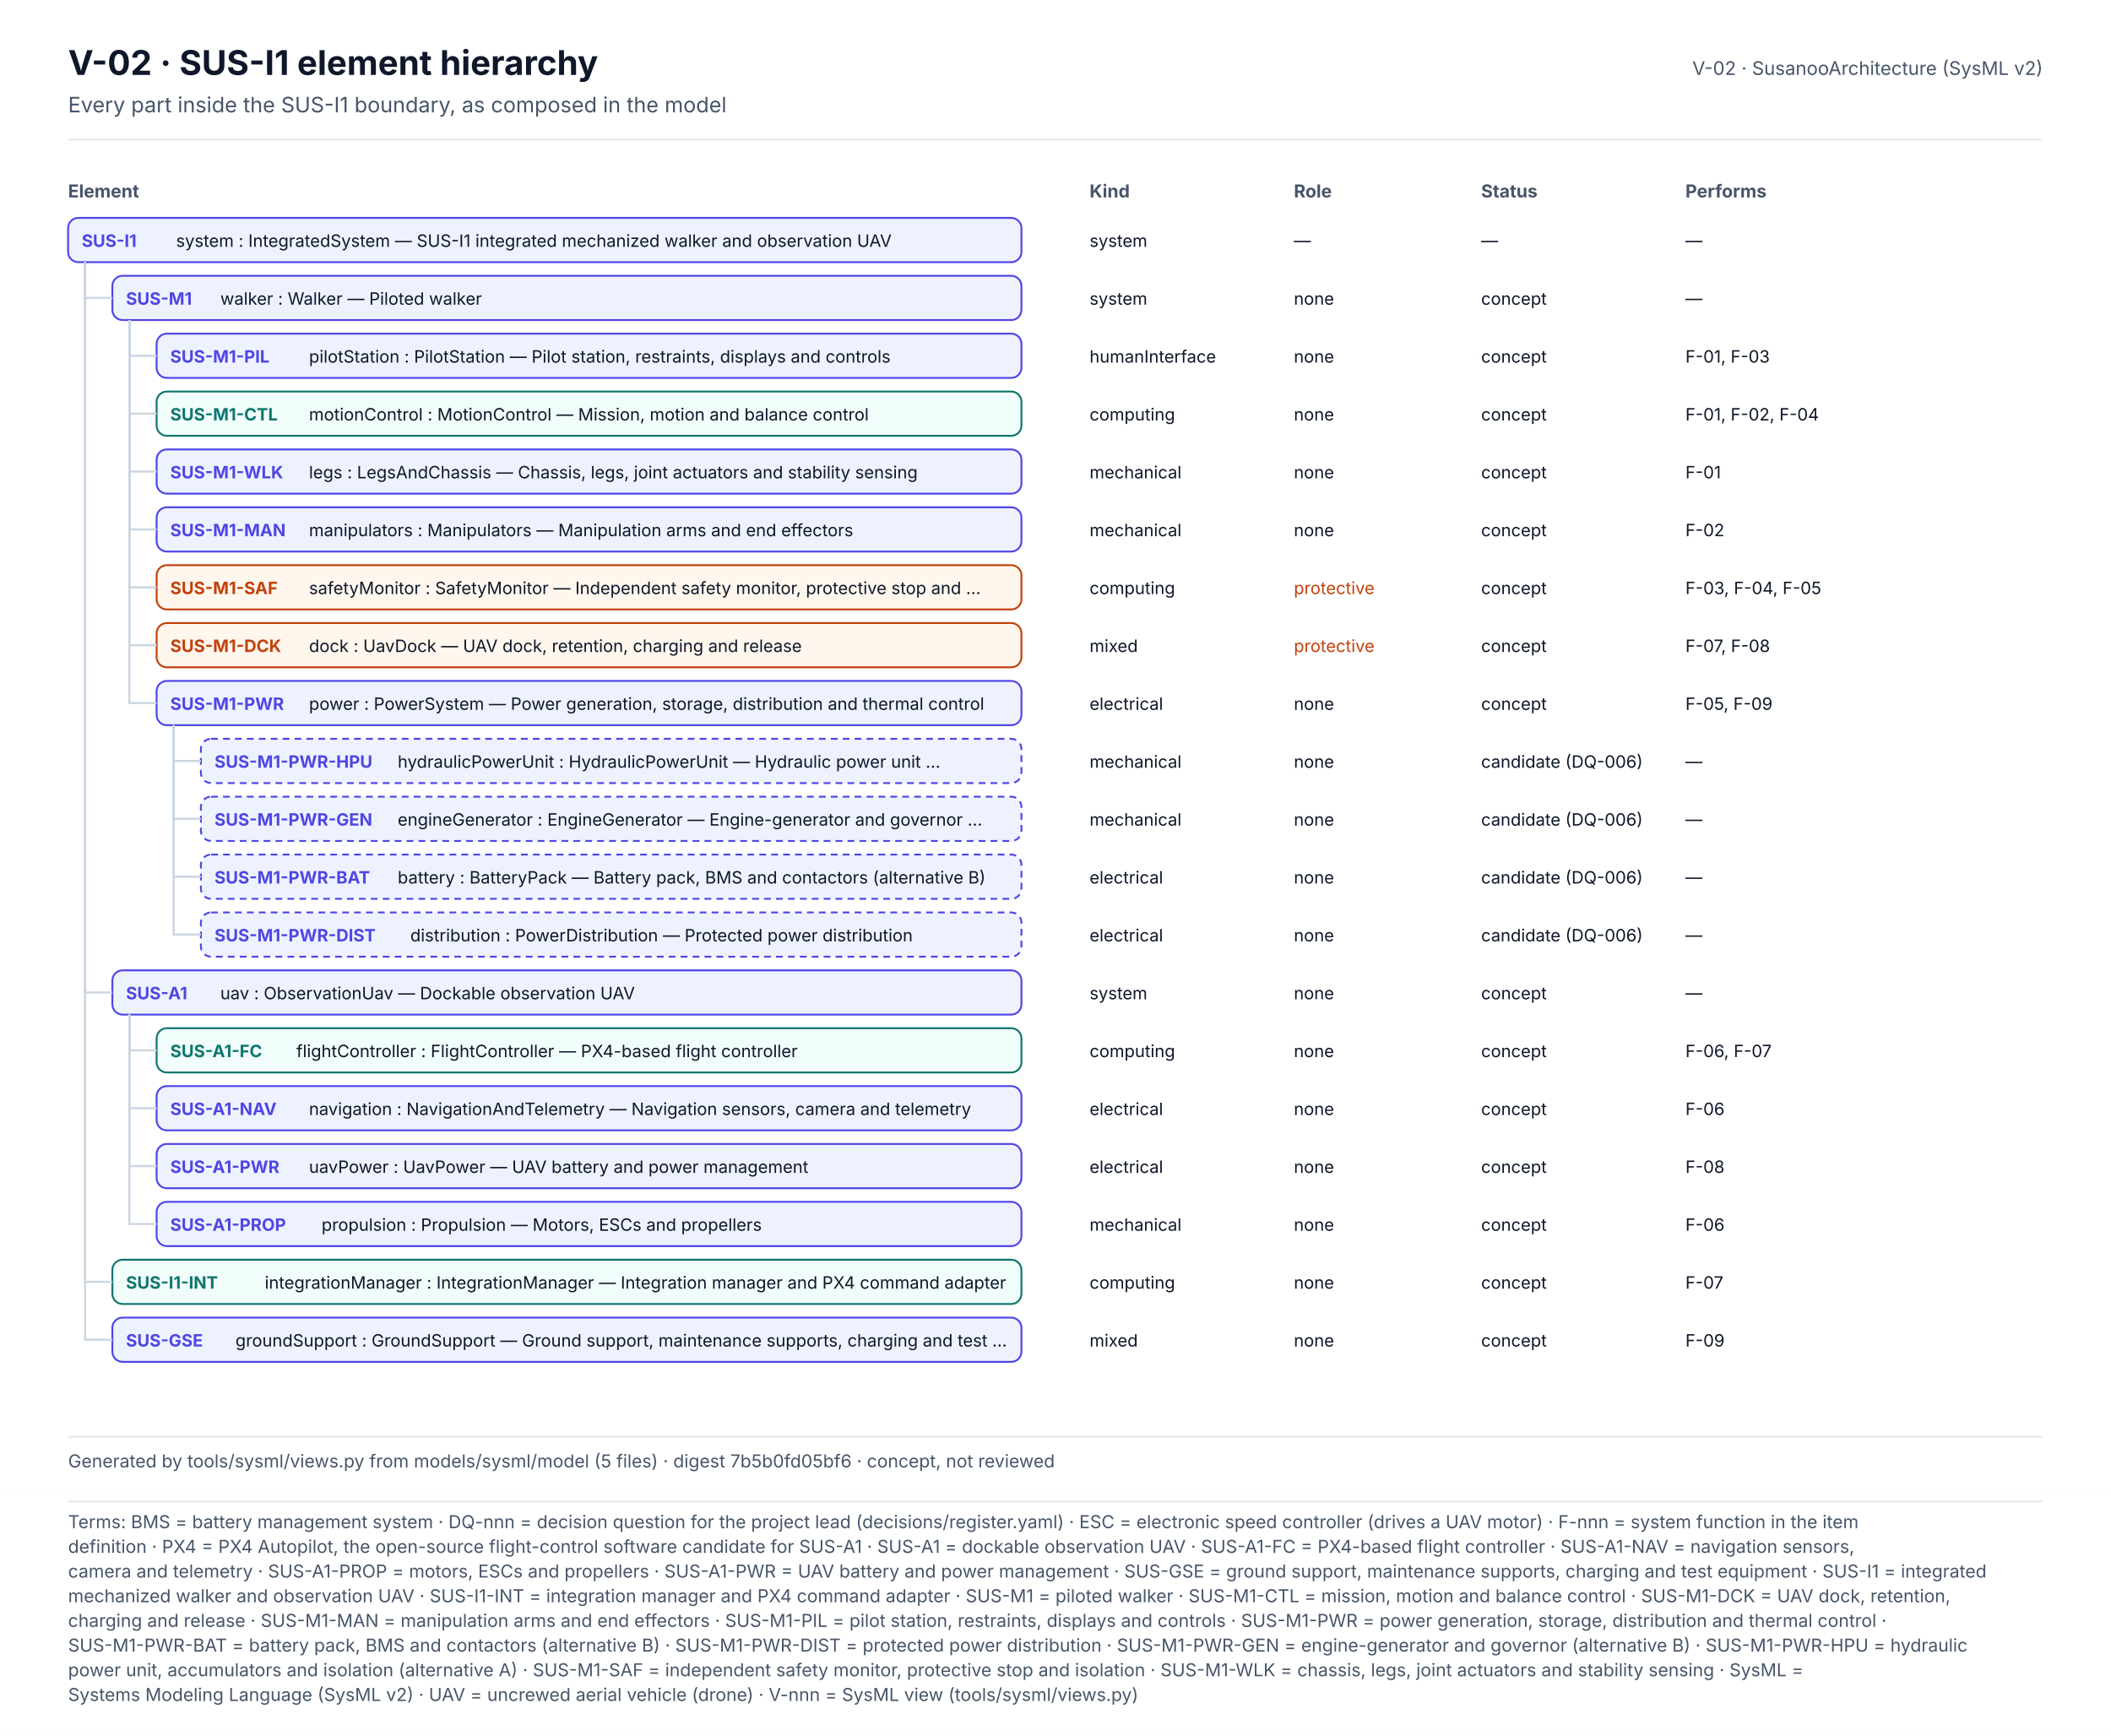
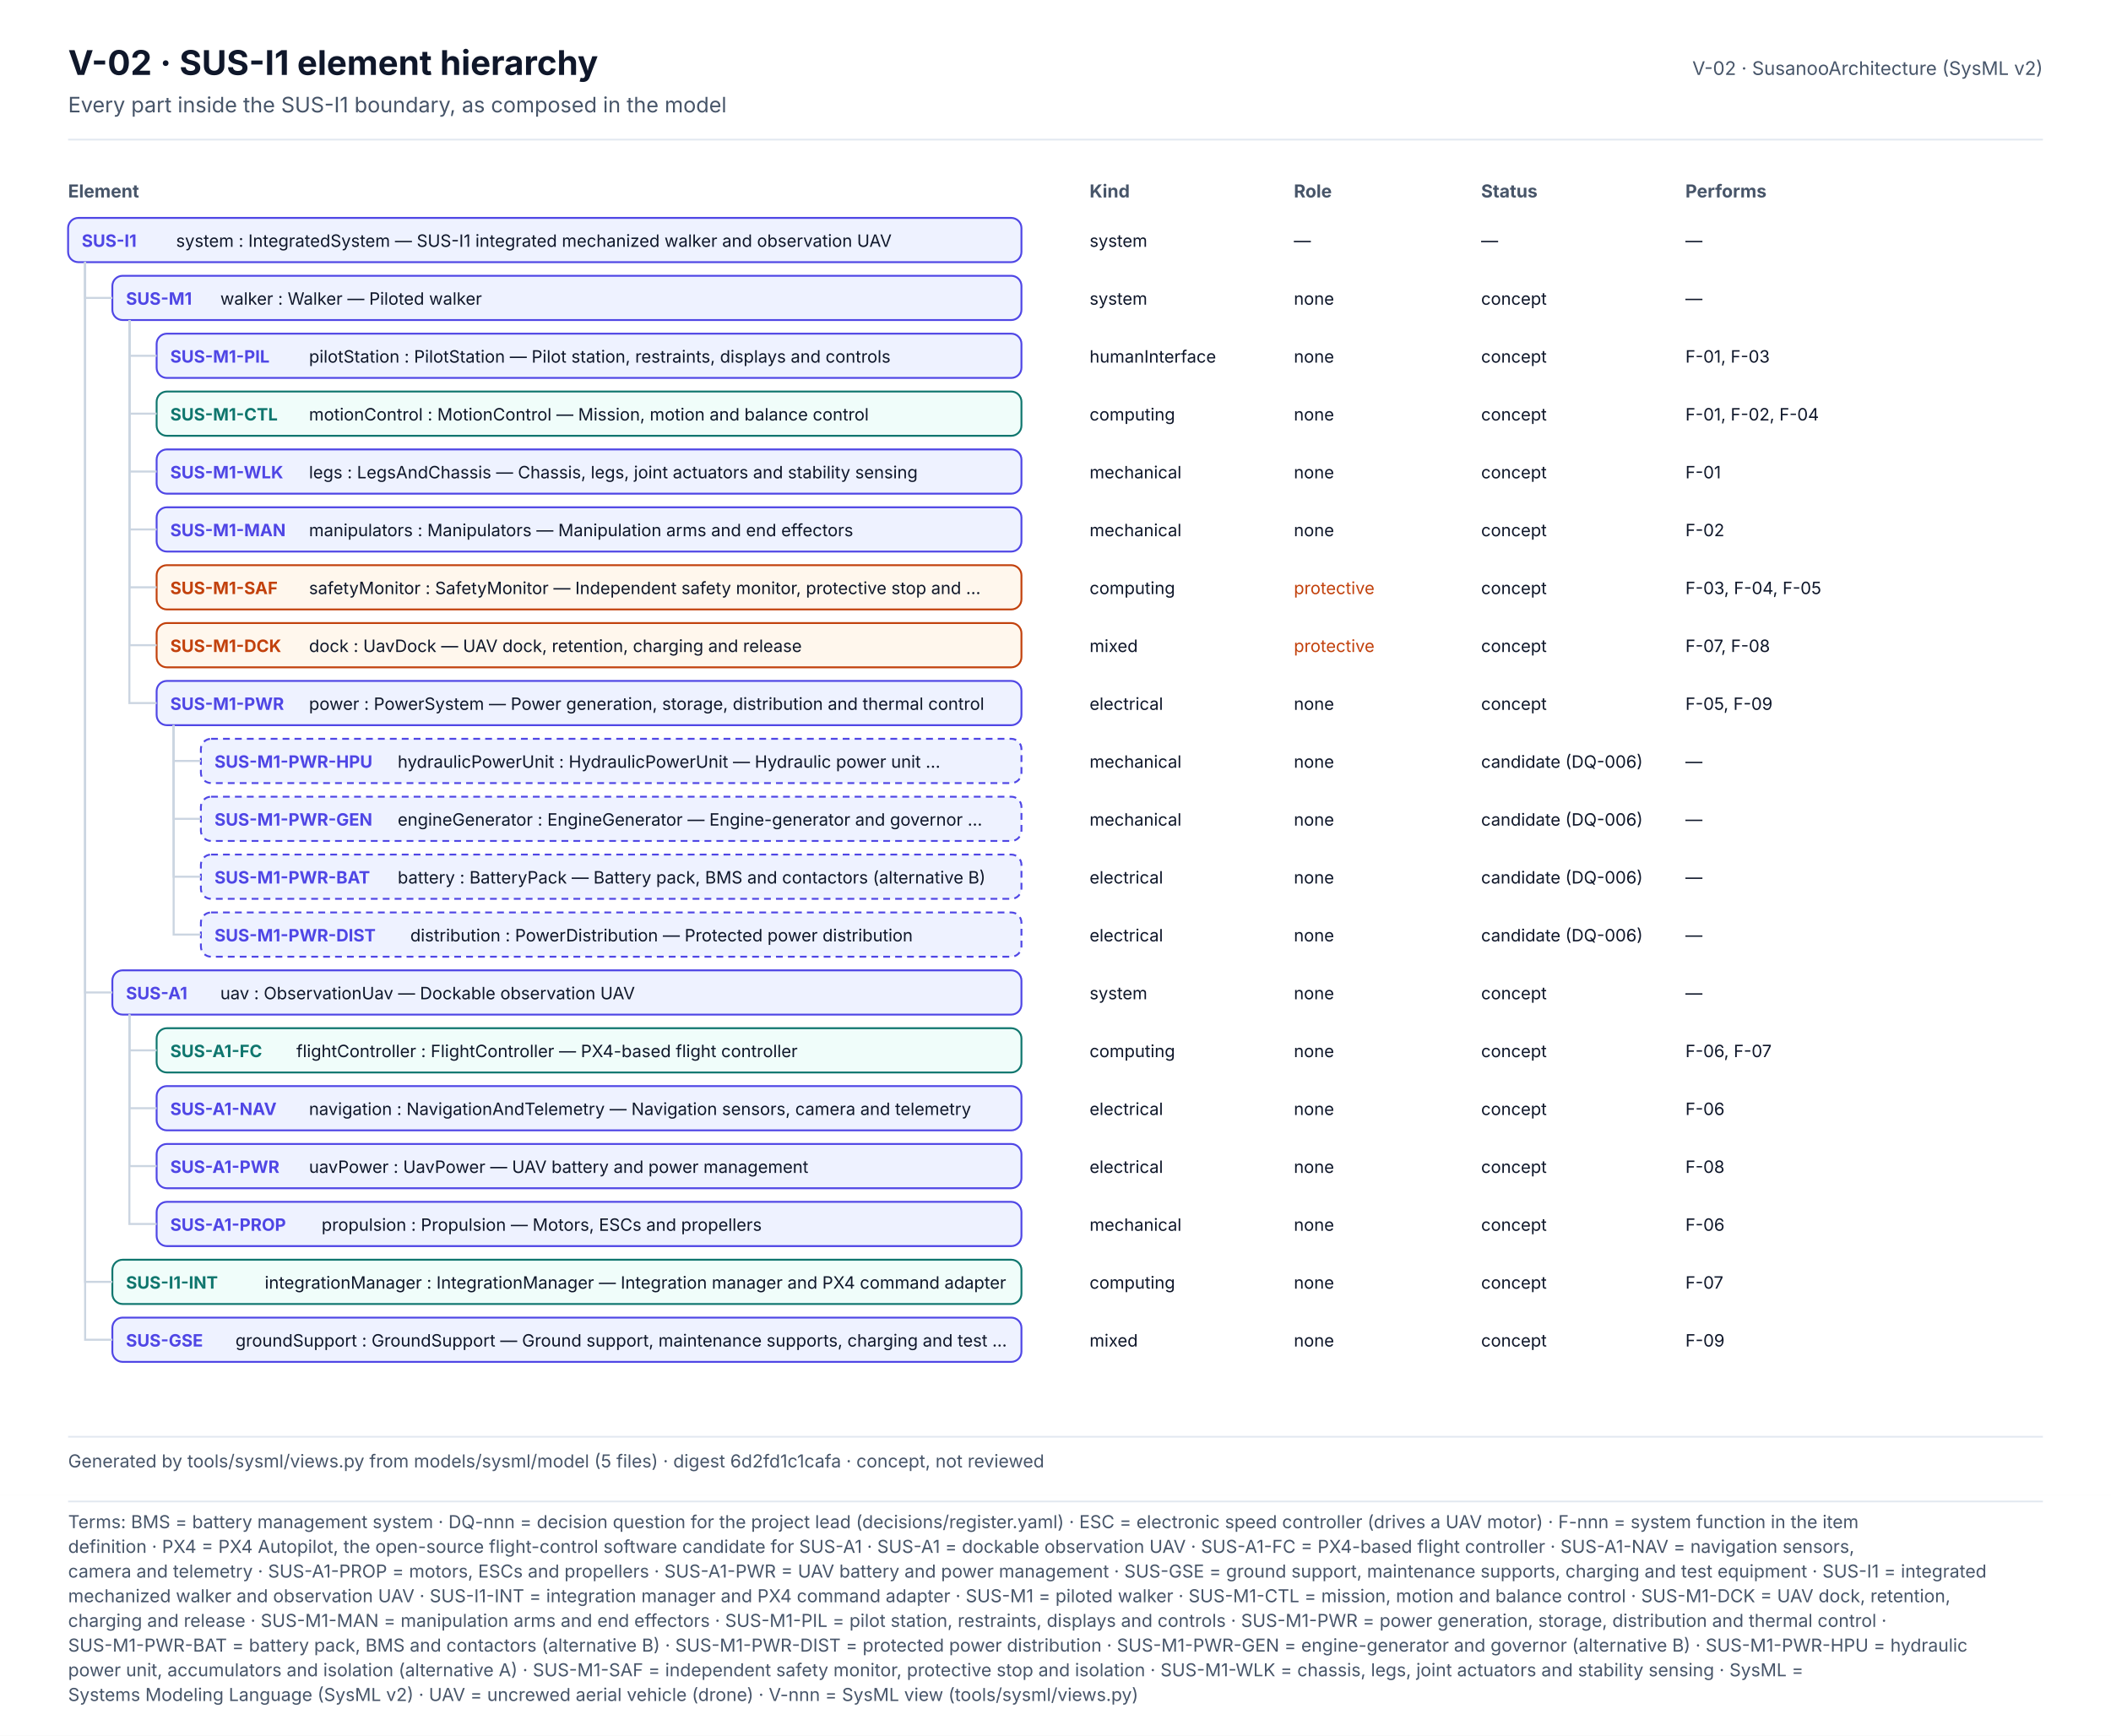
<svg xmlns="http://www.w3.org/2000/svg" width="1240" height="1019.6" viewBox="0 0 1240 1019.6" font-family="Inter, 'Segoe UI', Helvetica, Arial, sans-serif" role="img">
  <defs>
    <marker id="arr" viewBox="0 0 10 10" refX="9" refY="5" markerWidth="7" markerHeight="7" orient="auto-start-reverse">
      <path d="M0,0 L10,5 L0,10 z" fill="#475569" />
    </marker>
  </defs>
  <rect x="0" y="0" width="1240" height="878" rx="0" fill="#FFFFFF" stroke="none" stroke-width="0" />
  <text x="40" y="44" font-size="20" fill="#0F172A" font-weight="700">V-02 · SUS-I1 element hierarchy</text>
  <text x="40" y="66" font-size="12.5" fill="#475569">Every part inside the SUS-I1 boundary, as composed in the model</text>
  <text x="1200" y="44" font-size="11" fill="#475569" text-anchor="end">V-02 · SusanooArchitecture (SysML v2)</text>
  <line x1="40" y1="82" x2="1200" y2="82" stroke="#E2E8F0" stroke-width="1" />
  <text x="40" y="116" font-size="10.5" fill="#475569" font-weight="700">Element</text>
  <text x="640" y="116" font-size="10.5" fill="#475569" font-weight="700">Kind</text>
  <text x="760" y="116" font-size="10.5" fill="#475569" font-weight="700">Role</text>
  <text x="870" y="116" font-size="10.5" fill="#475569" font-weight="700">Status</text>
  <text x="990" y="116" font-size="10.5" fill="#475569" font-weight="700">Performs</text>
  <rect x="40" y="128" width="560" height="26" rx="6" fill="#EEF2FF" stroke="#4F46E5" stroke-width="1.1" />
  <text x="48" y="145" font-size="10" fill="#4F46E5" font-weight="700">SUS-I1</text>
  <text x="103.4" y="145" font-size="10" fill="#0F172A">system : IntegratedSystem — SUS-I1 integrated mechanized walker and observation UAV</text>
  <text x="640" y="145" font-size="10" fill="#0F172A">system</text>
  <text x="760" y="145" font-size="10" fill="#0F172A">—</text>
  <text x="870" y="145" font-size="10" fill="#0F172A">—</text>
  <text x="990" y="145" font-size="10" fill="#0F172A">—</text>
  <rect x="66" y="162" width="534" height="26" rx="6" fill="#EEF2FF" stroke="#4F46E5" stroke-width="1.1" />
  <text x="74" y="179" font-size="10" fill="#4F46E5" font-weight="700">SUS-M1</text>
  <text x="129.4" y="179" font-size="10" fill="#0F172A">walker : Walker — Piloted walker</text>
  <path d="M50,154 V175.0 H66" fill="none" stroke="#CBD5E1" stroke-width="1.2" />
  <text x="640" y="179" font-size="10" fill="#0F172A">system</text>
  <text x="760" y="179" font-size="10" fill="#0F172A">none</text>
  <text x="870" y="179" font-size="10" fill="#0F172A">concept</text>
  <text x="990" y="179" font-size="10" fill="#0F172A">—</text>
  <rect x="92" y="196" width="508" height="26" rx="6" fill="#EEF2FF" stroke="#4F46E5" stroke-width="1.1" />
  <text x="100" y="213" font-size="10" fill="#4F46E5" font-weight="700">SUS-M1-PIL</text>
  <text x="181.5" y="213" font-size="10" fill="#0F172A">pilotStation : PilotStation — Pilot station, restraints, displays and controls</text>
  <path d="M76,188 V209.0 H92" fill="none" stroke="#CBD5E1" stroke-width="1.2" />
  <text x="640" y="213" font-size="10" fill="#0F172A">humanInterface</text>
  <text x="760" y="213" font-size="10" fill="#0F172A">none</text>
  <text x="870" y="213" font-size="10" fill="#0F172A">concept</text>
  <text x="990" y="213" font-size="10" fill="#0F172A">F-01, F-03</text>
  <rect x="92" y="230" width="508" height="26" rx="6" fill="#F0FDFA" stroke="#0F766E" stroke-width="1.1" />
  <text x="100" y="247" font-size="10" fill="#0F766E" font-weight="700">SUS-M1-CTL</text>
  <text x="181.5" y="247" font-size="10" fill="#0F172A">motionControl : MotionControl — Mission, motion and balance control</text>
  <path d="M76,188 V243.0 H92" fill="none" stroke="#CBD5E1" stroke-width="1.2" />
  <text x="640" y="247" font-size="10" fill="#0F172A">computing</text>
  <text x="760" y="247" font-size="10" fill="#0F172A">none</text>
  <text x="870" y="247" font-size="10" fill="#0F172A">concept</text>
  <text x="990" y="247" font-size="10" fill="#0F172A">F-01, F-02, F-04</text>
  <rect x="92" y="264" width="508" height="26" rx="6" fill="#EEF2FF" stroke="#4F46E5" stroke-width="1.1" />
  <text x="100" y="281" font-size="10" fill="#4F46E5" font-weight="700">SUS-M1-WLK</text>
  <text x="181.5" y="281" font-size="10" fill="#0F172A">legs : LegsAndChassis — Chassis, legs, joint actuators and stability sensing</text>
  <path d="M76,188 V277.0 H92" fill="none" stroke="#CBD5E1" stroke-width="1.2" />
  <text x="640" y="281" font-size="10" fill="#0F172A">mechanical</text>
  <text x="760" y="281" font-size="10" fill="#0F172A">none</text>
  <text x="870" y="281" font-size="10" fill="#0F172A">concept</text>
  <text x="990" y="281" font-size="10" fill="#0F172A">F-01</text>
  <rect x="92" y="298" width="508" height="26" rx="6" fill="#EEF2FF" stroke="#4F46E5" stroke-width="1.1" />
  <text x="100" y="315" font-size="10" fill="#4F46E5" font-weight="700">SUS-M1-MAN</text>
  <text x="181.5" y="315" font-size="10" fill="#0F172A">manipulators : Manipulators — Manipulation arms and end effectors</text>
  <path d="M76,188 V311.0 H92" fill="none" stroke="#CBD5E1" stroke-width="1.2" />
  <text x="640" y="315" font-size="10" fill="#0F172A">mechanical</text>
  <text x="760" y="315" font-size="10" fill="#0F172A">none</text>
  <text x="870" y="315" font-size="10" fill="#0F172A">concept</text>
  <text x="990" y="315" font-size="10" fill="#0F172A">F-02</text>
  <rect x="92" y="332" width="508" height="26" rx="6" fill="#FFF7ED" stroke="#C2410C" stroke-width="1.1" />
  <text x="100" y="349" font-size="10" fill="#C2410C" font-weight="700">SUS-M1-SAF</text>
  <text x="181.5" y="349" font-size="10" fill="#0F172A">safetyMonitor : SafetyMonitor — Independent safety monitor, protective stop and …</text>
  <path d="M76,188 V345.0 H92" fill="none" stroke="#CBD5E1" stroke-width="1.2" />
  <text x="640" y="349" font-size="10" fill="#0F172A">computing</text>
  <text x="760" y="349" font-size="10" fill="#C2410C">protective</text>
  <text x="870" y="349" font-size="10" fill="#0F172A">concept</text>
  <text x="990" y="349" font-size="10" fill="#0F172A">F-03, F-04, F-05</text>
  <rect x="92" y="366" width="508" height="26" rx="6" fill="#FFF7ED" stroke="#C2410C" stroke-width="1.1" />
  <text x="100" y="383" font-size="10" fill="#C2410C" font-weight="700">SUS-M1-DCK</text>
  <text x="181.5" y="383" font-size="10" fill="#0F172A">dock : UavDock — UAV dock, retention, charging and release</text>
  <path d="M76,188 V379.0 H92" fill="none" stroke="#CBD5E1" stroke-width="1.2" />
  <text x="640" y="383" font-size="10" fill="#0F172A">mixed</text>
  <text x="760" y="383" font-size="10" fill="#C2410C">protective</text>
  <text x="870" y="383" font-size="10" fill="#0F172A">concept</text>
  <text x="990" y="383" font-size="10" fill="#0F172A">F-07, F-08</text>
  <rect x="92" y="400" width="508" height="26" rx="6" fill="#EEF2FF" stroke="#4F46E5" stroke-width="1.1" />
  <text x="100" y="417" font-size="10" fill="#4F46E5" font-weight="700">SUS-M1-PWR</text>
  <text x="181.5" y="417" font-size="10" fill="#0F172A">power : PowerSystem — Power generation, storage, distribution and thermal control</text>
  <path d="M76,188 V413.0 H92" fill="none" stroke="#CBD5E1" stroke-width="1.2" />
  <text x="640" y="417" font-size="10" fill="#0F172A">electrical</text>
  <text x="760" y="417" font-size="10" fill="#0F172A">none</text>
  <text x="870" y="417" font-size="10" fill="#0F172A">concept</text>
  <text x="990" y="417" font-size="10" fill="#0F172A">F-05, F-09</text>
  <rect x="118" y="434" width="482" height="26" rx="6" fill="#EEF2FF" stroke="#4F46E5" stroke-width="1.1" stroke-dasharray="4 3" />
  <text x="126" y="451" font-size="10" fill="#4F46E5" font-weight="700">SUS-M1-PWR-HPU</text>
  <text x="233.6" y="451" font-size="10" fill="#0F172A">hydraulicPowerUnit : HydraulicPowerUnit — Hydraulic power unit …</text>
  <path d="M102,426 V447.0 H118" fill="none" stroke="#CBD5E1" stroke-width="1.2" />
  <text x="640" y="451" font-size="10" fill="#0F172A">mechanical</text>
  <text x="760" y="451" font-size="10" fill="#0F172A">none</text>
  <text x="870" y="451" font-size="10" fill="#0F172A">candidate (DQ-006)</text>
  <text x="990" y="451" font-size="10" fill="#0F172A">—</text>
  <rect x="118" y="468" width="482" height="26" rx="6" fill="#EEF2FF" stroke="#4F46E5" stroke-width="1.1" stroke-dasharray="4 3" />
  <text x="126" y="485" font-size="10" fill="#4F46E5" font-weight="700">SUS-M1-PWR-GEN</text>
  <text x="233.6" y="485" font-size="10" fill="#0F172A">engineGenerator : EngineGenerator — Engine-generator and governor …</text>
  <path d="M102,426 V481.0 H118" fill="none" stroke="#CBD5E1" stroke-width="1.2" />
  <text x="640" y="485" font-size="10" fill="#0F172A">mechanical</text>
  <text x="760" y="485" font-size="10" fill="#0F172A">none</text>
  <text x="870" y="485" font-size="10" fill="#0F172A">candidate (DQ-006)</text>
  <text x="990" y="485" font-size="10" fill="#0F172A">—</text>
  <rect x="118" y="502" width="482" height="26" rx="6" fill="#EEF2FF" stroke="#4F46E5" stroke-width="1.1" stroke-dasharray="4 3" />
  <text x="126" y="519" font-size="10" fill="#4F46E5" font-weight="700">SUS-M1-PWR-BAT</text>
  <text x="233.6" y="519" font-size="10" fill="#0F172A">battery : BatteryPack — Battery pack, BMS and contactors (alternative B)</text>
  <path d="M102,426 V515.0 H118" fill="none" stroke="#CBD5E1" stroke-width="1.2" />
  <text x="640" y="519" font-size="10" fill="#0F172A">electrical</text>
  <text x="760" y="519" font-size="10" fill="#0F172A">none</text>
  <text x="870" y="519" font-size="10" fill="#0F172A">candidate (DQ-006)</text>
  <text x="990" y="519" font-size="10" fill="#0F172A">—</text>
  <rect x="118" y="536" width="482" height="26" rx="6" fill="#EEF2FF" stroke="#4F46E5" stroke-width="1.1" stroke-dasharray="4 3" />
  <text x="126" y="553" font-size="10" fill="#4F46E5" font-weight="700">SUS-M1-PWR-DIST</text>
  <text x="241" y="553" font-size="10" fill="#0F172A">distribution : PowerDistribution — Protected power distribution</text>
  <path d="M102,426 V549.0 H118" fill="none" stroke="#CBD5E1" stroke-width="1.2" />
  <text x="640" y="553" font-size="10" fill="#0F172A">electrical</text>
  <text x="760" y="553" font-size="10" fill="#0F172A">none</text>
  <text x="870" y="553" font-size="10" fill="#0F172A">candidate (DQ-006)</text>
  <text x="990" y="553" font-size="10" fill="#0F172A">—</text>
  <rect x="66" y="570" width="534" height="26" rx="6" fill="#EEF2FF" stroke="#4F46E5" stroke-width="1.1" />
  <text x="74" y="587" font-size="10" fill="#4F46E5" font-weight="700">SUS-A1</text>
  <text x="129.4" y="587" font-size="10" fill="#0F172A">uav : ObservationUav — Dockable observation UAV</text>
  <path d="M50,154 V583.0 H66" fill="none" stroke="#CBD5E1" stroke-width="1.2" />
  <text x="640" y="587" font-size="10" fill="#0F172A">system</text>
  <text x="760" y="587" font-size="10" fill="#0F172A">none</text>
  <text x="870" y="587" font-size="10" fill="#0F172A">concept</text>
  <text x="990" y="587" font-size="10" fill="#0F172A">—</text>
  <rect x="92" y="604" width="508" height="26" rx="6" fill="#F0FDFA" stroke="#0F766E" stroke-width="1.1" />
  <text x="100" y="621" font-size="10" fill="#0F766E" font-weight="700">SUS-A1-FC</text>
  <text x="174.1" y="621" font-size="10" fill="#0F172A">flightController : FlightController — PX4-based flight controller</text>
  <path d="M76,596 V617.0 H92" fill="none" stroke="#CBD5E1" stroke-width="1.2" />
  <text x="640" y="621" font-size="10" fill="#0F172A">computing</text>
  <text x="760" y="621" font-size="10" fill="#0F172A">none</text>
  <text x="870" y="621" font-size="10" fill="#0F172A">concept</text>
  <text x="990" y="621" font-size="10" fill="#0F172A">F-06, F-07</text>
  <rect x="92" y="638" width="508" height="26" rx="6" fill="#EEF2FF" stroke="#4F46E5" stroke-width="1.1" />
  <text x="100" y="655" font-size="10" fill="#4F46E5" font-weight="700">SUS-A1-NAV</text>
  <text x="181.5" y="655" font-size="10" fill="#0F172A">navigation : NavigationAndTelemetry — Navigation sensors, camera and telemetry</text>
  <path d="M76,596 V651.0 H92" fill="none" stroke="#CBD5E1" stroke-width="1.2" />
  <text x="640" y="655" font-size="10" fill="#0F172A">electrical</text>
  <text x="760" y="655" font-size="10" fill="#0F172A">none</text>
  <text x="870" y="655" font-size="10" fill="#0F172A">concept</text>
  <text x="990" y="655" font-size="10" fill="#0F172A">F-06</text>
  <rect x="92" y="672" width="508" height="26" rx="6" fill="#EEF2FF" stroke="#4F46E5" stroke-width="1.1" />
  <text x="100" y="689" font-size="10" fill="#4F46E5" font-weight="700">SUS-A1-PWR</text>
  <text x="181.5" y="689" font-size="10" fill="#0F172A">uavPower : UavPower — UAV battery and power management</text>
  <path d="M76,596 V685.0 H92" fill="none" stroke="#CBD5E1" stroke-width="1.2" />
  <text x="640" y="689" font-size="10" fill="#0F172A">electrical</text>
  <text x="760" y="689" font-size="10" fill="#0F172A">none</text>
  <text x="870" y="689" font-size="10" fill="#0F172A">concept</text>
  <text x="990" y="689" font-size="10" fill="#0F172A">F-08</text>
  <rect x="92" y="706" width="508" height="26" rx="6" fill="#EEF2FF" stroke="#4F46E5" stroke-width="1.1" />
  <text x="100" y="723" font-size="10" fill="#4F46E5" font-weight="700">SUS-A1-PROP</text>
  <text x="188.9" y="723" font-size="10" fill="#0F172A">propulsion : Propulsion — Motors, ESCs and propellers</text>
  <path d="M76,596 V719.0 H92" fill="none" stroke="#CBD5E1" stroke-width="1.2" />
  <text x="640" y="723" font-size="10" fill="#0F172A">mechanical</text>
  <text x="760" y="723" font-size="10" fill="#0F172A">none</text>
  <text x="870" y="723" font-size="10" fill="#0F172A">concept</text>
  <text x="990" y="723" font-size="10" fill="#0F172A">F-06</text>
  <rect x="66" y="740" width="534" height="26" rx="6" fill="#F0FDFA" stroke="#0F766E" stroke-width="1.1" />
  <text x="74" y="757" font-size="10" fill="#0F766E" font-weight="700">SUS-I1-INT</text>
  <text x="155.5" y="757" font-size="10" fill="#0F172A">integrationManager : IntegrationManager — Integration manager and PX4 command adapter</text>
  <path d="M50,154 V753.0 H66" fill="none" stroke="#CBD5E1" stroke-width="1.2" />
  <text x="640" y="757" font-size="10" fill="#0F172A">computing</text>
  <text x="760" y="757" font-size="10" fill="#0F172A">none</text>
  <text x="870" y="757" font-size="10" fill="#0F172A">concept</text>
  <text x="990" y="757" font-size="10" fill="#0F172A">F-07</text>
  <rect x="66" y="774" width="534" height="26" rx="6" fill="#EEF2FF" stroke="#4F46E5" stroke-width="1.1" />
  <text x="74" y="791" font-size="10" fill="#4F46E5" font-weight="700">SUS-GSE</text>
  <text x="138.3" y="791" font-size="10" fill="#0F172A">groundSupport : GroundSupport — Ground support, maintenance supports, charging and test …</text>
  <path d="M50,154 V787.0 H66" fill="none" stroke="#CBD5E1" stroke-width="1.2" />
  <text x="640" y="791" font-size="10" fill="#0F172A">mixed</text>
  <text x="760" y="791" font-size="10" fill="#0F172A">none</text>
  <text x="870" y="791" font-size="10" fill="#0F172A">concept</text>
  <text x="990" y="791" font-size="10" fill="#0F172A">F-09</text>
  <line x1="40" y1="844" x2="1200" y2="844" stroke="#E2E8F0" stroke-width="1" />
-   <text x="40" y="862" font-size="10.5" fill="#475569">Generated by tools/sysml/views.py from models/sysml/model (5 files) · digest 7b5b0fd05bf6 · concept, not reviewed</text>
+   <text x="40" y="862" font-size="10.5" fill="#475569">Generated by tools/sysml/views.py from models/sysml/model (5 files) · digest 6d2fd1c1cafa · concept, not reviewed</text>
  <g class="terms" data-base-h="878">
    <rect x="0" y="878" width="1240" height="141.6" fill="#FFFFFF" />
    <line x1="40" y1="882" x2="1200" y2="882" stroke="#E2E8F0" stroke-width="1" />
    <text x="40" y="897.7" font-size="10.5" fill="#475569" font-family="Inter, 'Segoe UI', Helvetica, Arial, sans-serif">Terms: BMS = battery management system · DQ-nnn = decision question for the project lead (decisions/register.yaml) · ESC = electronic speed controller (drives a UAV motor) · F-nnn = system function in the item</text>
    <text x="40" y="912.2" font-size="10.5" fill="#475569" font-family="Inter, 'Segoe UI', Helvetica, Arial, sans-serif">definition · PX4 = PX4 Autopilot, the open-source flight-control software candidate for SUS-A1 · SUS-A1 = dockable observation UAV · SUS-A1-FC = PX4-based flight controller · SUS-A1-NAV = navigation sensors,</text>
    <text x="40" y="926.7" font-size="10.5" fill="#475569" font-family="Inter, 'Segoe UI', Helvetica, Arial, sans-serif">camera and telemetry · SUS-A1-PROP = motors, ESCs and propellers · SUS-A1-PWR = UAV battery and power management · SUS-GSE = ground support, maintenance supports, charging and test equipment · SUS-I1 = integrated</text>
    <text x="40" y="941.2" font-size="10.5" fill="#475569" font-family="Inter, 'Segoe UI', Helvetica, Arial, sans-serif">mechanized walker and observation UAV · SUS-I1-INT = integration manager and PX4 command adapter · SUS-M1 = piloted walker · SUS-M1-CTL = mission, motion and balance control · SUS-M1-DCK = UAV dock, retention,</text>
    <text x="40" y="955.7" font-size="10.5" fill="#475569" font-family="Inter, 'Segoe UI', Helvetica, Arial, sans-serif">charging and release · SUS-M1-MAN = manipulation arms and end effectors · SUS-M1-PIL = pilot station, restraints, displays and controls · SUS-M1-PWR = power generation, storage, distribution and thermal control ·</text>
    <text x="40" y="970.2" font-size="10.5" fill="#475569" font-family="Inter, 'Segoe UI', Helvetica, Arial, sans-serif">SUS-M1-PWR-BAT = battery pack, BMS and contactors (alternative B) · SUS-M1-PWR-DIST = protected power distribution · SUS-M1-PWR-GEN = engine-generator and governor (alternative B) · SUS-M1-PWR-HPU = hydraulic</text>
    <text x="40" y="984.7" font-size="10.5" fill="#475569" font-family="Inter, 'Segoe UI', Helvetica, Arial, sans-serif">power unit, accumulators and isolation (alternative A) · SUS-M1-SAF = independent safety monitor, protective stop and isolation · SUS-M1-WLK = chassis, legs, joint actuators and stability sensing · SysML =</text>
    <text x="40" y="999.2" font-size="10.5" fill="#475569" font-family="Inter, 'Segoe UI', Helvetica, Arial, sans-serif">Systems Modeling Language (SysML v2) · UAV = uncrewed aerial vehicle (drone) · V-nnn = SysML view (tools/sysml/views.py)</text>
  </g>
</svg>
